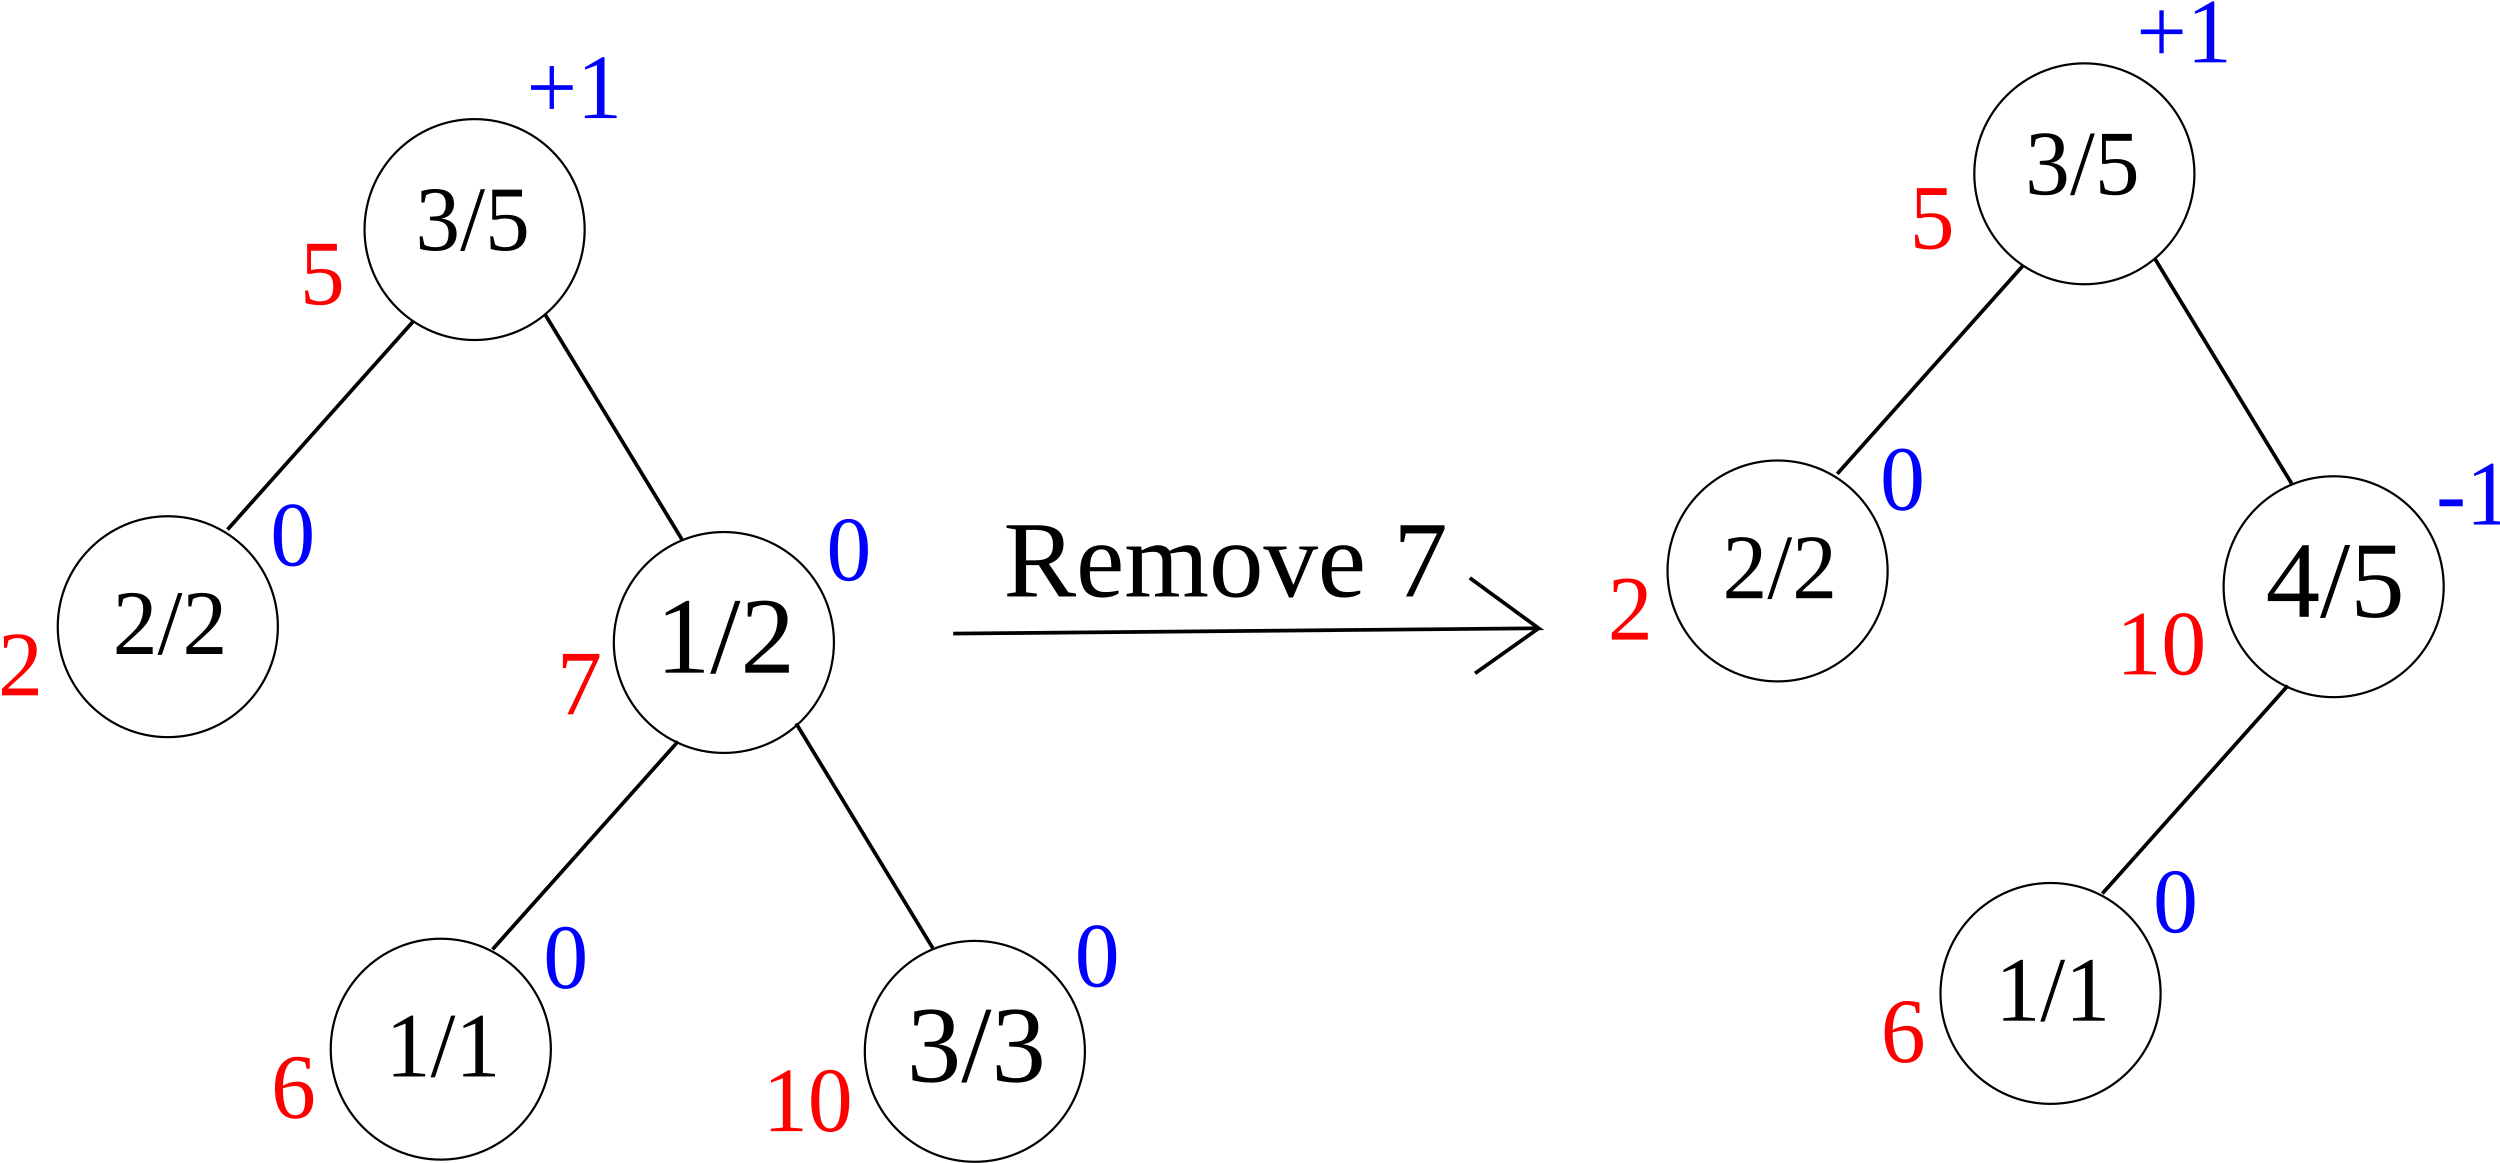
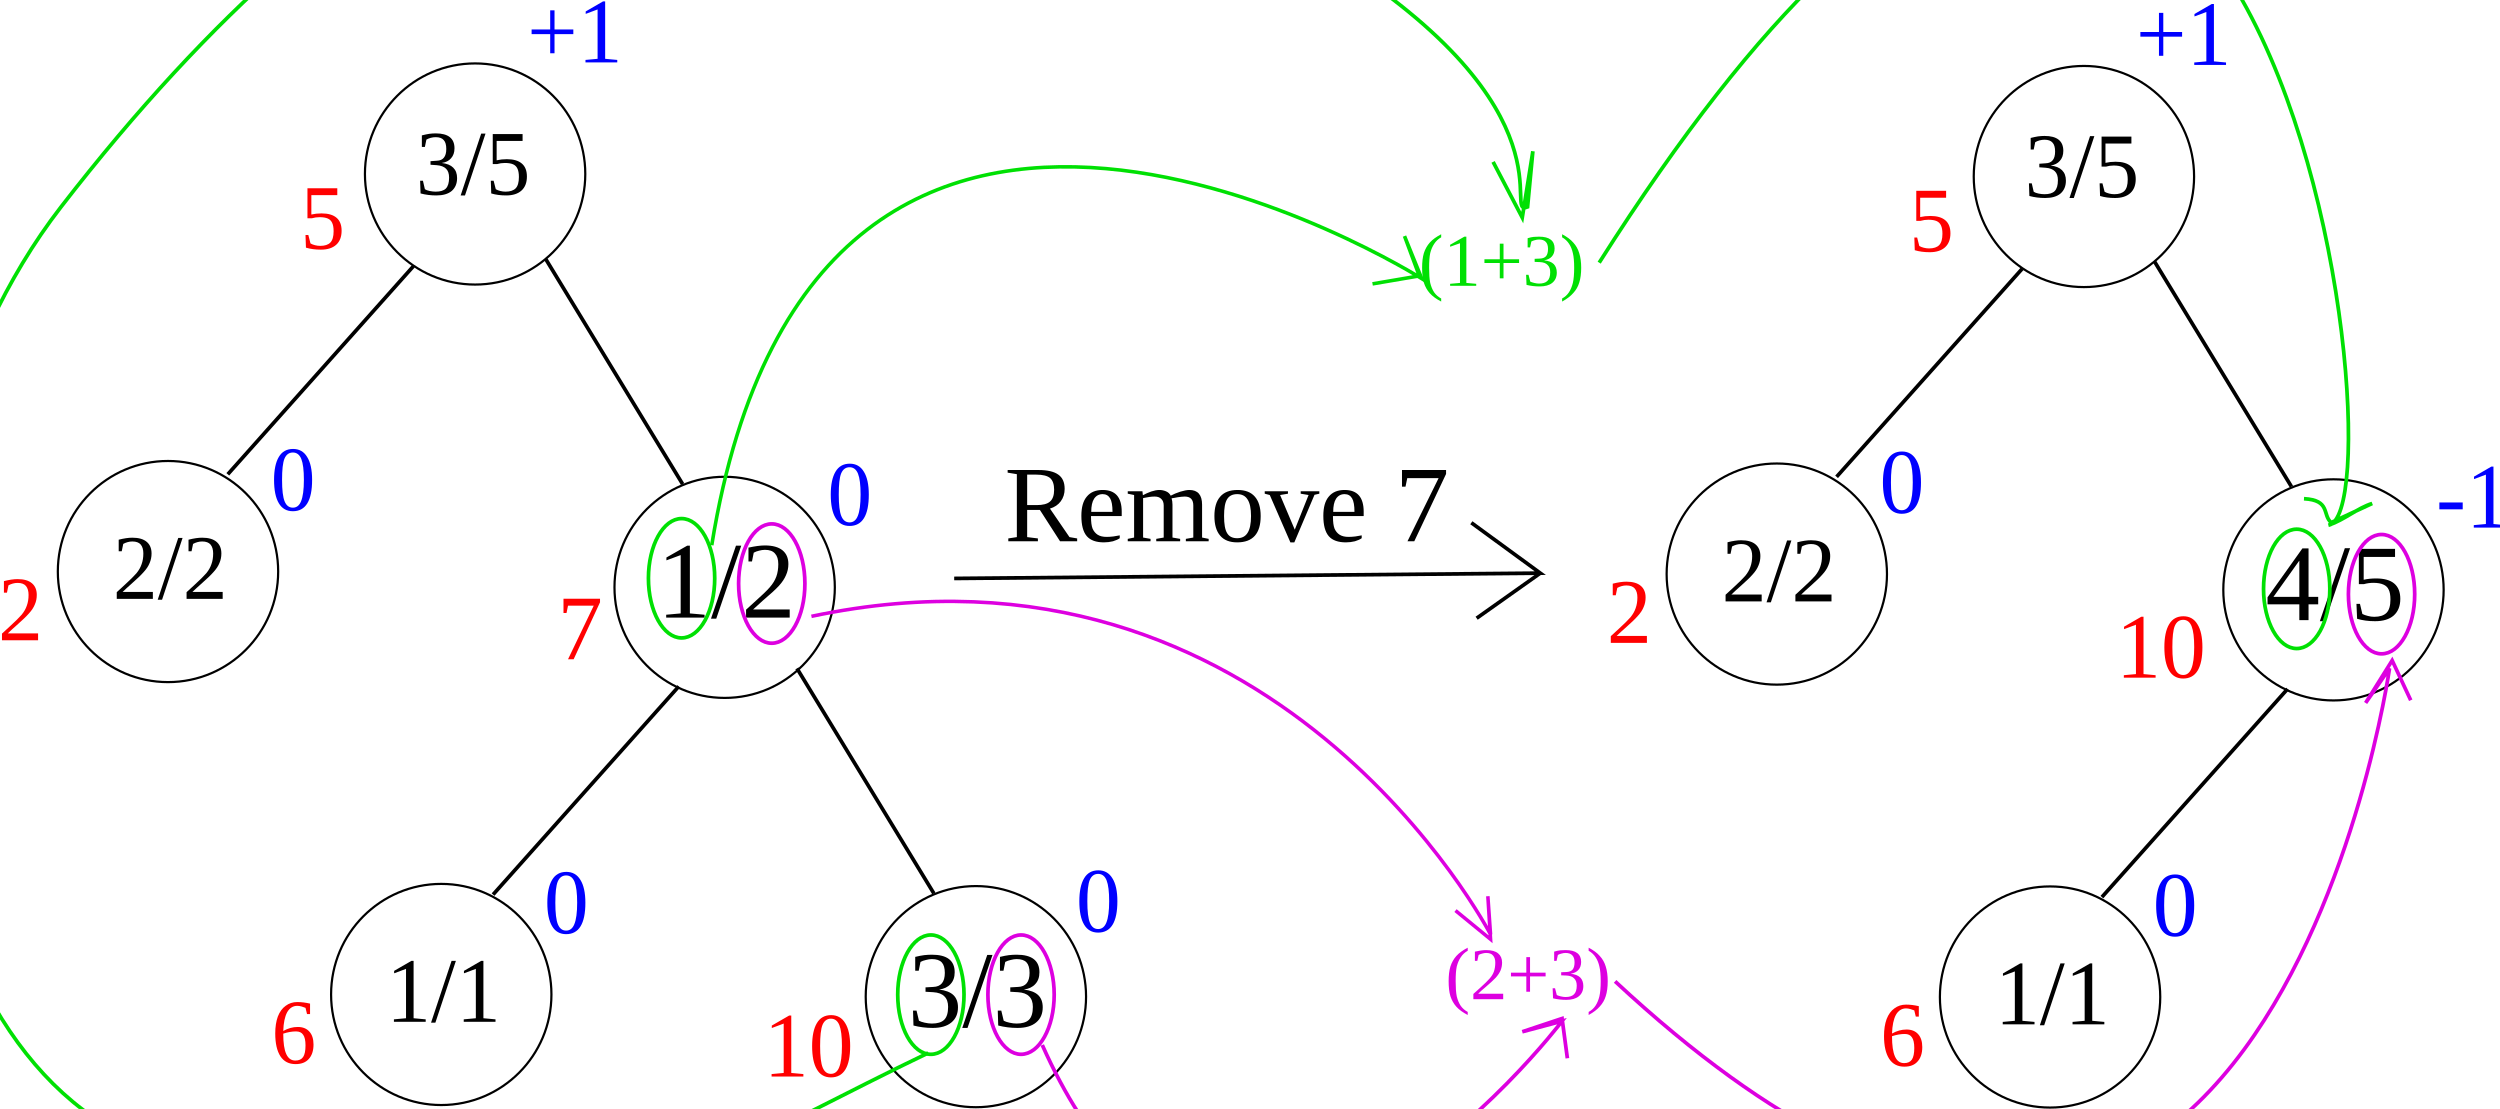
- <svg xmlns="http://www.w3.org/2000/svg" width="178.341mm" height="82.957mm" viewBox="0 0 178.341 82.957" version="1.1" id="svg972">
+ <svg xmlns="http://www.w3.org/2000/svg" width="178.152mm" height="79.005mm" viewBox="0 0 178.152 79.005" version="1.1" id="svg972">
  <defs id="defs966" />
-   <g id="layer1" transform="translate(-123.5695,-25.83361)">
+   <g id="layer1" transform="translate(-123.5695,-29.81108)">
    <path style="fill:none;stroke:#000000;stroke-width:0.265px;stroke-linecap:butt;stroke-linejoin:miter;stroke-opacity:1" d="m 191.566,71.031 41.766,-0.378 -4.914,-3.591" id="path753" />
    <path style="fill:none;stroke:#000000;stroke-width:0.265px;stroke-linecap:butt;stroke-linejoin:miter;stroke-opacity:1" d="m 233.332,70.653 -4.536,3.213" id="path755" />
    <text xml:space="preserve" style="font-style:normal;font-variant:normal;font-weight:normal;font-stretch:normal;font-size:7.761px;line-height:1.25;font-family:'Times New Roman';-inkscape-font-specification:'Times New Roman, Normal';font-variant-ligatures:normal;font-variant-caps:normal;font-variant-numeric:normal;font-feature-settings:normal;text-align:start;letter-spacing:0px;word-spacing:0px;writing-mode:lr-tb;text-anchor:start;fill:#000000;fill-opacity:1;stroke:none;stroke-width:0.265" x="195.157" y="68.385" id="text759">
      <tspan id="tspan757" x="195.157" y="68.385" style="stroke-width:0.265">Remove 7</tspan>
    </text>
    <ellipse style="opacity:1;fill:none;fill-opacity:1;fill-rule:nonzero;stroke:#000000;stroke-width:0.157;stroke-miterlimit:4;stroke-dasharray:none;stroke-opacity:1;paint-order:stroke markers fill" id="path815-6-0-8" cx="155.014" cy="100.678" rx="7.851" ry="7.879" />
    <text xml:space="preserve" style="font-style:normal;font-variant:normal;font-weight:normal;font-stretch:normal;font-size:6.488px;line-height:1.25;font-family:'Times New Roman';-inkscape-font-specification:'Times New Roman, Normal';font-variant-ligatures:normal;font-variant-caps:normal;font-variant-numeric:normal;font-feature-settings:normal;text-align:start;letter-spacing:0px;word-spacing:0px;writing-mode:lr-tb;text-anchor:start;fill:#000000;fill-opacity:1;stroke:none;stroke-width:0.221" x="153.261" y="101.169" id="text76-5-2" transform="scale(0.9858038,1.014401)">
      <tspan id="tspan74-3-3" x="153.261" y="101.169" style="stroke-width:0.221">1/1</tspan>
    </text>
    <text xml:space="preserve" style="font-style:normal;font-variant:normal;font-weight:normal;font-stretch:normal;font-size:6.488px;line-height:1.25;font-family:'Times New Roman';-inkscape-font-specification:'Times New Roman, Normal';font-variant-ligatures:normal;font-variant-caps:normal;font-variant-numeric:normal;font-feature-settings:normal;text-align:start;letter-spacing:0px;word-spacing:0px;writing-mode:lr-tb;text-anchor:start;fill:#ff0000;fill-opacity:1;stroke:none;stroke-width:0.221" x="144.963" y="104.079" id="text92-8-2" transform="scale(0.9858038,1.014401)">
      <tspan id="tspan90-4-8" x="144.963" y="104.079" style="fill:#ff0000;stroke-width:0.221">6</tspan>
    </text>
    <text xml:space="preserve" style="font-style:normal;font-variant:normal;font-weight:normal;font-stretch:normal;font-size:6.488px;line-height:1.25;font-family:'Times New Roman';-inkscape-font-specification:'Times New Roman, Normal';font-variant-ligatures:normal;font-variant-caps:normal;font-variant-numeric:normal;font-feature-settings:normal;text-align:start;letter-spacing:0px;word-spacing:0px;writing-mode:lr-tb;text-anchor:start;fill:#0000ff;fill-opacity:1;stroke:none;stroke-width:0.221" x="164.666" y="94.951" id="text116-8-8-8" transform="scale(0.9858038,1.014401)">
      <tspan id="tspan114-5-4-2" x="164.666" y="94.951" style="fill:#0000ff;stroke-width:0.221">0</tspan>
    </text>
    <path style="fill:none;stroke:#000000;stroke-width:0.265px;stroke-linecap:butt;stroke-linejoin:miter;stroke-opacity:1" d="m 171.937,78.726 -13.23,14.833" id="path956-6" />
    <flowRoot xml:space="preserve" id="flowRoot1133" style="font-style:normal;font-variant:normal;font-weight:normal;font-stretch:normal;font-size:29.333px;line-height:1.25;font-family:'Times New Roman';-inkscape-font-specification:'Times New Roman, Normal';font-variant-ligatures:normal;font-variant-caps:normal;font-variant-numeric:normal;font-feature-settings:normal;text-align:start;letter-spacing:0px;word-spacing:0px;writing-mode:lr-tb;text-anchor:start;fill:#000000;fill-opacity:1;stroke:none">
      <flowRegion id="flowRegion1135">
        <rect id="rect1137" width="305.714" height="241.429" x="-41.429" y="126.805" />
      </flowRegion>
      <flowPara id="flowPara1139" />
    </flowRoot>
    <ellipse style="opacity:1;fill:none;fill-opacity:1;fill-rule:nonzero;stroke:#000000;stroke-width:0.157;stroke-miterlimit:4;stroke-dasharray:none;stroke-opacity:1;paint-order:stroke markers fill" id="path815-5-2-1-4-0" cx="175.209" cy="71.666" rx="7.851" ry="7.879" />
    <text xml:space="preserve" style="font-style:normal;font-variant:normal;font-weight:normal;font-stretch:normal;font-size:7.761px;line-height:1.25;font-family:'Times New Roman';-inkscape-font-specification:'Times New Roman, Normal';font-variant-ligatures:normal;font-variant-caps:normal;font-variant-numeric:normal;font-feature-settings:normal;text-align:start;letter-spacing:0px;word-spacing:0px;writing-mode:lr-tb;text-anchor:start;fill:#000000;fill-opacity:1;stroke:none;stroke-width:0.265" x="170.356" y="73.817" id="text715-8">
      <tspan id="tspan713-2" x="170.356" y="73.817" style="stroke-width:0.265">1/2</tspan>
    </text>
    <text xml:space="preserve" style="font-style:normal;font-variant:normal;font-weight:normal;font-stretch:normal;font-size:6.488px;line-height:1.25;font-family:'Times New Roman';-inkscape-font-specification:'Times New Roman, Normal';font-variant-ligatures:normal;font-variant-caps:normal;font-variant-numeric:normal;font-feature-settings:normal;text-align:start;letter-spacing:0px;word-spacing:0px;writing-mode:lr-tb;text-anchor:start;fill:#0000ff;fill-opacity:1;stroke:none;stroke-width:0.221" x="185.152" y="66.274" id="text116-8-8-3-3" transform="scale(0.9858038,1.014401)">
      <tspan id="tspan114-5-4-8-9" x="185.152" y="66.274" style="fill:#0000ff;stroke-width:0.221">0</tspan>
    </text>
    <text xml:space="preserve" style="font-style:normal;font-variant:normal;font-weight:normal;font-stretch:normal;font-size:6.488px;line-height:1.25;font-family:'Times New Roman';-inkscape-font-specification:'Times New Roman, Normal';font-variant-ligatures:normal;font-variant-caps:normal;font-variant-numeric:normal;font-feature-settings:normal;text-align:start;letter-spacing:0px;word-spacing:0px;writing-mode:lr-tb;text-anchor:start;fill:#ff0000;fill-opacity:1;stroke:none;stroke-width:0.221" x="165.659" y="75.699" id="text88-2-2-1" transform="scale(0.9858038,1.014401)">
      <tspan id="tspan86-9-4-9" x="165.659" y="75.699" style="fill:#ff0000;stroke-width:0.221">7</tspan>
    </text>
    <ellipse style="opacity:1;fill:none;fill-opacity:1;fill-rule:nonzero;stroke:#000000;stroke-width:0.157;stroke-miterlimit:4;stroke-dasharray:none;stroke-opacity:1;paint-order:stroke markers fill" id="path815-2-2-8" cx="157.426" cy="42.21" rx="7.851" ry="7.879" />
    <ellipse style="opacity:1;fill:none;fill-opacity:1;fill-rule:nonzero;stroke:#000000;stroke-width:0.157;stroke-miterlimit:4;stroke-dasharray:none;stroke-opacity:1;paint-order:stroke markers fill" id="path815-6-0-8-0" cx="135.541" cy="70.54" rx="7.851" ry="7.879" />
    <text xml:space="preserve" style="font-style:normal;font-variant:normal;font-weight:normal;font-stretch:normal;font-size:6.488px;line-height:1.25;font-family:'Times New Roman';-inkscape-font-specification:'Times New Roman, Normal';font-variant-ligatures:normal;font-variant-caps:normal;font-variant-numeric:normal;font-feature-settings:normal;text-align:start;letter-spacing:0px;word-spacing:0px;writing-mode:lr-tb;text-anchor:start;fill:#000000;fill-opacity:1;stroke:none;stroke-width:0.221" x="155.408" y="43.056" id="text68-5-0-2" transform="scale(0.9858038,1.014401)">
      <tspan id="tspan66-7-7-2" x="155.408" y="43.056" style="stroke-width:0.221">3/5</tspan>
    </text>
    <text xml:space="preserve" style="font-style:normal;font-variant:normal;font-weight:normal;font-stretch:normal;font-size:6.488px;line-height:1.25;font-family:'Times New Roman';-inkscape-font-specification:'Times New Roman, Normal';font-variant-ligatures:normal;font-variant-caps:normal;font-variant-numeric:normal;font-feature-settings:normal;text-align:start;letter-spacing:0px;word-spacing:0px;writing-mode:lr-tb;text-anchor:start;fill:#000000;fill-opacity:1;stroke:none;stroke-width:0.221" x="133.508" y="71.459" id="text76-5-2-7" transform="scale(0.9858038,1.014401)">
      <tspan id="tspan74-3-3-6" x="133.508" y="71.459" style="stroke-width:0.221">2/2</tspan>
    </text>
    <text xml:space="preserve" style="font-style:normal;font-variant:normal;font-weight:normal;font-stretch:normal;font-size:6.488px;line-height:1.25;font-family:'Times New Roman';-inkscape-font-specification:'Times New Roman, Normal';font-variant-ligatures:normal;font-variant-caps:normal;font-variant-numeric:normal;font-feature-settings:normal;text-align:start;letter-spacing:0px;word-spacing:0px;writing-mode:lr-tb;text-anchor:start;fill:#ff0000;fill-opacity:1;stroke:none;stroke-width:0.221" x="147.06" y="46.866" id="text88-2-6-5" transform="scale(0.9858038,1.014401)">
      <tspan id="tspan86-9-49-1" x="147.06" y="46.866" style="fill:#ff0000;stroke-width:0.221">5</tspan>
    </text>
    <text xml:space="preserve" style="font-style:normal;font-variant:normal;font-weight:normal;font-stretch:normal;font-size:6.488px;line-height:1.25;font-family:'Times New Roman';-inkscape-font-specification:'Times New Roman, Normal';font-variant-ligatures:normal;font-variant-caps:normal;font-variant-numeric:normal;font-feature-settings:normal;text-align:start;letter-spacing:0px;word-spacing:0px;writing-mode:lr-tb;text-anchor:start;fill:#ff0000;fill-opacity:1;stroke:none;stroke-width:0.221" x="125.21" y="74.369" id="text92-8-2-5" transform="scale(0.9858038,1.014401)">
      <tspan id="tspan90-4-8-3" x="125.21" y="74.369" style="fill:#ff0000;stroke-width:0.221">2</tspan>
    </text>
    <text xml:space="preserve" style="font-style:normal;font-variant:normal;font-weight:normal;font-stretch:normal;font-size:6.488px;line-height:1.25;font-family:'Times New Roman';-inkscape-font-specification:'Times New Roman, Normal';font-variant-ligatures:normal;font-variant-caps:normal;font-variant-numeric:normal;font-feature-settings:normal;text-align:start;letter-spacing:0px;word-spacing:0px;writing-mode:lr-tb;text-anchor:start;fill:#0000ff;fill-opacity:1;stroke:none;stroke-width:0.221" x="163.448" y="33.772" id="text104-0-3-3" transform="scale(0.9858038,1.014401)">
      <tspan id="tspan102-9-6-0" x="163.448" y="33.772" style="fill:#0000ff;stroke-width:0.221">+1</tspan>
      <tspan x="163.448" y="41.882" style="fill:#0000ff;stroke-width:0.221" id="tspan1131-0" />
    </text>
    <text xml:space="preserve" style="font-style:normal;font-variant:normal;font-weight:normal;font-stretch:normal;font-size:6.488px;line-height:1.25;font-family:'Times New Roman';-inkscape-font-specification:'Times New Roman, Normal';font-variant-ligatures:normal;font-variant-caps:normal;font-variant-numeric:normal;font-feature-settings:normal;text-align:start;letter-spacing:0px;word-spacing:0px;writing-mode:lr-tb;text-anchor:start;fill:#0000ff;fill-opacity:1;stroke:none;stroke-width:0.221" x="144.912" y="65.241" id="text116-8-8-8-9" transform="scale(0.9858038,1.014401)">
      <tspan id="tspan114-5-4-2-0" x="144.912" y="65.241" style="fill:#0000ff;stroke-width:0.221">0</tspan>
    </text>
    <path style="fill:none;stroke:#000000;stroke-width:0.265px;stroke-linecap:butt;stroke-linejoin:miter;stroke-opacity:1" d="M 153.031,48.777 139.801,63.611" id="path956-6-2" />
    <path style="fill:none;stroke:#000000;stroke-width:0.265px;stroke-linecap:butt;stroke-linejoin:miter;stroke-opacity:1" d="m 162.46,48.275 9.755,16.036" id="path1129-8" />
    <flowRoot xml:space="preserve" id="flowRoot1225" style="font-style:normal;font-variant:normal;font-weight:normal;font-stretch:normal;font-size:29.333px;line-height:1.25;font-family:'Times New Roman';-inkscape-font-specification:'Times New Roman, Normal';font-variant-ligatures:normal;font-variant-caps:normal;font-variant-numeric:normal;font-feature-settings:normal;text-align:start;letter-spacing:0px;word-spacing:0px;writing-mode:lr-tb;text-anchor:start;fill:#000000;fill-opacity:1;stroke:none">
      <flowRegion id="flowRegion1227">
        <rect id="rect1229" width="182.857" height="149.286" x="407.143" y="203.948" />
      </flowRegion>
      <flowPara id="flowPara1231" />
    </flowRoot>
    <ellipse style="opacity:1;fill:none;fill-opacity:1;fill-rule:nonzero;stroke:#000000;stroke-width:0.157;stroke-miterlimit:4;stroke-dasharray:none;stroke-opacity:1;paint-order:stroke markers fill" id="path815-5-2-1-4-0-6" cx="193.112" cy="100.833" rx="7.851" ry="7.879" />
    <text xml:space="preserve" style="font-style:normal;font-variant:normal;font-weight:normal;font-stretch:normal;font-size:7.761px;line-height:1.25;font-family:'Times New Roman';-inkscape-font-specification:'Times New Roman, Normal';font-variant-ligatures:normal;font-variant-caps:normal;font-variant-numeric:normal;font-feature-settings:normal;text-align:start;letter-spacing:0px;word-spacing:0px;writing-mode:lr-tb;text-anchor:start;fill:#000000;fill-opacity:1;stroke:none;stroke-width:0.265" x="188.259" y="102.984" id="text715-8-0">
      <tspan id="tspan713-2-3" x="188.259" y="102.984" style="stroke-width:0.265">3/3</tspan>
    </text>
    <text xml:space="preserve" style="font-style:normal;font-variant:normal;font-weight:normal;font-stretch:normal;font-size:6.488px;line-height:1.25;font-family:'Times New Roman';-inkscape-font-specification:'Times New Roman, Normal';font-variant-ligatures:normal;font-variant-caps:normal;font-variant-numeric:normal;font-feature-settings:normal;text-align:start;letter-spacing:0px;word-spacing:0px;writing-mode:lr-tb;text-anchor:start;fill:#0000ff;fill-opacity:1;stroke:none;stroke-width:0.221" x="203.121" y="94.841" id="text116-8-8-3-3-1" transform="scale(0.9858038,1.014401)">
      <tspan id="tspan114-5-4-8-9-9" x="203.121" y="94.841" style="fill:#0000ff;stroke-width:0.221">0</tspan>
    </text>
    <text xml:space="preserve" style="font-style:normal;font-variant:normal;font-weight:normal;font-stretch:normal;font-size:6.488px;line-height:1.25;font-family:'Times New Roman';-inkscape-font-specification:'Times New Roman, Normal';font-variant-ligatures:normal;font-variant-caps:normal;font-variant-numeric:normal;font-feature-settings:normal;text-align:start;letter-spacing:0px;word-spacing:0px;writing-mode:lr-tb;text-anchor:start;fill:#ff0000;fill-opacity:1;stroke:none;stroke-width:0.221" x="180.561" y="105.011" id="text88-2-2-1-9" transform="scale(0.9858038,1.014401)">
      <tspan id="tspan86-9-4-9-0" x="180.561" y="105.011" style="fill:#ff0000;stroke-width:0.221">10</tspan>
    </text>
    <path style="fill:none;stroke:#000000;stroke-width:0.265px;stroke-linecap:butt;stroke-linejoin:miter;stroke-opacity:1" d="m 180.363,77.442 9.755,16.036" id="path1129-8-0" />
    <flowRoot xml:space="preserve" id="flowRoot1305" style="font-style:normal;font-variant:normal;font-weight:normal;font-stretch:normal;font-size:29.333px;line-height:1.25;font-family:'Times New Roman';-inkscape-font-specification:'Times New Roman, Normal';font-variant-ligatures:normal;font-variant-caps:normal;font-variant-numeric:normal;font-feature-settings:normal;text-align:start;letter-spacing:0px;word-spacing:0px;writing-mode:lr-tb;text-anchor:start;fill:#000000;fill-opacity:1;stroke:none">
      <flowRegion id="flowRegion1307">
        <rect id="rect1309" width="151.429" height="163.571" x="461.429" y="283.234" />
      </flowRegion>
      <flowPara id="flowPara1311" />
    </flowRoot>
-     <ellipse style="opacity:1;fill:none;fill-opacity:1;fill-rule:nonzero;stroke:#000000;stroke-width:0.157;stroke-miterlimit:4;stroke-dasharray:none;stroke-opacity:1;paint-order:stroke markers fill" id="path815-6-0-8-8" cx="269.848" cy="96.701" rx="7.851" ry="7.879" />
-     <text xml:space="preserve" style="font-style:normal;font-variant:normal;font-weight:normal;font-stretch:normal;font-size:6.488px;line-height:1.25;font-family:'Times New Roman';-inkscape-font-specification:'Times New Roman, Normal';font-variant-ligatures:normal;font-variant-caps:normal;font-variant-numeric:normal;font-feature-settings:normal;text-align:start;letter-spacing:0px;word-spacing:0px;writing-mode:lr-tb;text-anchor:start;fill:#000000;fill-opacity:1;stroke:none;stroke-width:0.221" x="269.749" y="97.248" id="text76-5-2-9" transform="scale(0.9858038,1.014401)">
-       <tspan id="tspan74-3-3-5" x="269.749" y="97.248" style="stroke-width:0.221">1/1</tspan>
+     <ellipse style="opacity:1;fill:none;fill-opacity:1;fill-rule:nonzero;stroke:#000000;stroke-width:0.157;stroke-miterlimit:4;stroke-dasharray:none;stroke-opacity:1;paint-order:stroke markers fill" id="path815-6-0-8-8" cx="269.659" cy="100.858" rx="7.851" ry="7.879" />
+     <text xml:space="preserve" style="font-style:normal;font-variant:normal;font-weight:normal;font-stretch:normal;font-size:6.488px;line-height:1.25;font-family:'Times New Roman';-inkscape-font-specification:'Times New Roman, Normal';font-variant-ligatures:normal;font-variant-caps:normal;font-variant-numeric:normal;font-feature-settings:normal;text-align:start;letter-spacing:0px;word-spacing:0px;writing-mode:lr-tb;text-anchor:start;fill:#000000;fill-opacity:1;stroke:none;stroke-width:0.221" x="269.557" y="101.347" id="text76-5-2-9" transform="scale(0.9858038,1.014401)">
+       <tspan id="tspan74-3-3-5" x="269.557" y="101.347" style="stroke-width:0.221">1/1</tspan>
    </text>
-     <text xml:space="preserve" style="font-style:normal;font-variant:normal;font-weight:normal;font-stretch:normal;font-size:6.488px;line-height:1.25;font-family:'Times New Roman';-inkscape-font-specification:'Times New Roman, Normal';font-variant-ligatures:normal;font-variant-caps:normal;font-variant-numeric:normal;font-feature-settings:normal;text-align:start;letter-spacing:0px;word-spacing:0px;writing-mode:lr-tb;text-anchor:start;fill:#ff0000;fill-opacity:1;stroke:none;stroke-width:0.221" x="261.451" y="100.158" id="text92-8-2-6" transform="scale(0.9858038,1.014401)">
-       <tspan id="tspan90-4-8-7" x="261.451" y="100.158" style="fill:#ff0000;stroke-width:0.221">6</tspan>
+     <text xml:space="preserve" style="font-style:normal;font-variant:normal;font-weight:normal;font-stretch:normal;font-size:6.488px;line-height:1.25;font-family:'Times New Roman';-inkscape-font-specification:'Times New Roman, Normal';font-variant-ligatures:normal;font-variant-caps:normal;font-variant-numeric:normal;font-feature-settings:normal;text-align:start;letter-spacing:0px;word-spacing:0px;writing-mode:lr-tb;text-anchor:start;fill:#ff0000;fill-opacity:1;stroke:none;stroke-width:0.221" x="261.259" y="104.257" id="text92-8-2-6" transform="scale(0.9858038,1.014401)">
+       <tspan id="tspan90-4-8-7" x="261.259" y="104.257" style="fill:#ff0000;stroke-width:0.221">6</tspan>
    </text>
-     <text xml:space="preserve" style="font-style:normal;font-variant:normal;font-weight:normal;font-stretch:normal;font-size:6.488px;line-height:1.25;font-family:'Times New Roman';-inkscape-font-specification:'Times New Roman, Normal';font-variant-ligatures:normal;font-variant-caps:normal;font-variant-numeric:normal;font-feature-settings:normal;text-align:start;letter-spacing:0px;word-spacing:0px;writing-mode:lr-tb;text-anchor:start;fill:#0000ff;fill-opacity:1;stroke:none;stroke-width:0.221" x="281.154" y="91.03" id="text116-8-8-8-3" transform="scale(0.9858038,1.014401)">
-       <tspan id="tspan114-5-4-2-1" x="281.154" y="91.03" style="fill:#0000ff;stroke-width:0.221">0</tspan>
+     <text xml:space="preserve" style="font-style:normal;font-variant:normal;font-weight:normal;font-stretch:normal;font-size:6.488px;line-height:1.25;font-family:'Times New Roman';-inkscape-font-specification:'Times New Roman, Normal';font-variant-ligatures:normal;font-variant-caps:normal;font-variant-numeric:normal;font-feature-settings:normal;text-align:start;letter-spacing:0px;word-spacing:0px;writing-mode:lr-tb;text-anchor:start;fill:#0000ff;fill-opacity:1;stroke:none;stroke-width:0.221" x="280.962" y="95.129" id="text116-8-8-8-3" transform="scale(0.9858038,1.014401)">
+       <tspan id="tspan114-5-4-2-1" x="280.962" y="95.129" style="fill:#0000ff;stroke-width:0.221">0</tspan>
    </text>
-     <path style="fill:none;stroke:#000000;stroke-width:0.265px;stroke-linecap:butt;stroke-linejoin:miter;stroke-opacity:1" d="M 286.771,74.749 273.541,89.582" id="path956-6-7" />
-     <ellipse style="opacity:1;fill:none;fill-opacity:1;fill-rule:nonzero;stroke:#000000;stroke-width:0.157;stroke-miterlimit:4;stroke-dasharray:none;stroke-opacity:1;paint-order:stroke markers fill" id="path815-5-2-1-4-0-3" cx="290.044" cy="67.688" rx="7.851" ry="7.879" />
-     <text xml:space="preserve" style="font-style:normal;font-variant:normal;font-weight:normal;font-stretch:normal;font-size:7.761px;line-height:1.25;font-family:'Times New Roman';-inkscape-font-specification:'Times New Roman, Normal';font-variant-ligatures:normal;font-variant-caps:normal;font-variant-numeric:normal;font-feature-settings:normal;text-align:start;letter-spacing:0px;word-spacing:0px;writing-mode:lr-tb;text-anchor:start;fill:#000000;fill-opacity:1;stroke:none;stroke-width:0.265" x="285.19" y="69.839" id="text715-8-01">
-       <tspan id="tspan713-2-0" x="285.19" y="69.839" style="stroke-width:0.265">4/5</tspan>
+     <path style="fill:none;stroke:#000000;stroke-width:0.265px;stroke-linecap:butt;stroke-linejoin:miter;stroke-opacity:1" d="M 286.582,78.906 273.352,93.74" id="path956-6-7" />
+     <ellipse style="opacity:1;fill:none;fill-opacity:1;fill-rule:nonzero;stroke:#000000;stroke-width:0.157;stroke-miterlimit:4;stroke-dasharray:none;stroke-opacity:1;paint-order:stroke markers fill" id="path815-5-2-1-4-0-3" cx="289.855" cy="71.846" rx="7.851" ry="7.879" />
+     <text xml:space="preserve" style="font-style:normal;font-variant:normal;font-weight:normal;font-stretch:normal;font-size:7.761px;line-height:1.25;font-family:'Times New Roman';-inkscape-font-specification:'Times New Roman, Normal';font-variant-ligatures:normal;font-variant-caps:normal;font-variant-numeric:normal;font-feature-settings:normal;text-align:start;letter-spacing:0px;word-spacing:0px;writing-mode:lr-tb;text-anchor:start;fill:#000000;fill-opacity:1;stroke:none;stroke-width:0.265" x="285.001" y="73.997" id="text715-8-01">
+       <tspan id="tspan713-2-0" x="285.001" y="73.997" style="stroke-width:0.265">4/5</tspan>
    </text>
-     <text xml:space="preserve" style="font-style:normal;font-variant:normal;font-weight:normal;font-stretch:normal;font-size:6.488px;line-height:1.25;font-family:'Times New Roman';-inkscape-font-specification:'Times New Roman, Normal';font-variant-ligatures:normal;font-variant-caps:normal;font-variant-numeric:normal;font-feature-settings:normal;text-align:start;letter-spacing:0px;word-spacing:0px;writing-mode:lr-tb;text-anchor:start;fill:#0000ff;fill-opacity:1;stroke:none;stroke-width:0.221" x="301.64" y="62.353" id="text116-8-8-3-3-8" transform="scale(0.9858038,1.014401)">
-       <tspan id="tspan114-5-4-8-9-6" x="301.64" y="62.353" style="fill:#0000ff;stroke-width:0.221">-1</tspan>
+     <text xml:space="preserve" style="font-style:normal;font-variant:normal;font-weight:normal;font-stretch:normal;font-size:6.488px;line-height:1.25;font-family:'Times New Roman';-inkscape-font-specification:'Times New Roman, Normal';font-variant-ligatures:normal;font-variant-caps:normal;font-variant-numeric:normal;font-feature-settings:normal;text-align:start;letter-spacing:0px;word-spacing:0px;writing-mode:lr-tb;text-anchor:start;fill:#0000ff;fill-opacity:1;stroke:none;stroke-width:0.221" x="301.448" y="66.452" id="text116-8-8-3-3-8" transform="scale(0.9858038,1.014401)">
+       <tspan id="tspan114-5-4-8-9-6" x="301.448" y="66.452" style="fill:#0000ff;stroke-width:0.221">-1</tspan>
    </text>
-     <text xml:space="preserve" style="font-style:normal;font-variant:normal;font-weight:normal;font-stretch:normal;font-size:6.488px;line-height:1.25;font-family:'Times New Roman';-inkscape-font-specification:'Times New Roman, Normal';font-variant-ligatures:normal;font-variant-caps:normal;font-variant-numeric:normal;font-feature-settings:normal;text-align:start;letter-spacing:0px;word-spacing:0px;writing-mode:lr-tb;text-anchor:start;fill:#ff0000;fill-opacity:1;stroke:none;stroke-width:0.221" x="278.505" y="72.895" id="text88-2-2-1-3" transform="scale(0.9858038,1.014401)">
-       <tspan id="tspan86-9-4-9-9" x="278.505" y="72.895" style="fill:#ff0000;stroke-width:0.221">10</tspan>
+     <text xml:space="preserve" style="font-style:normal;font-variant:normal;font-weight:normal;font-stretch:normal;font-size:6.488px;line-height:1.25;font-family:'Times New Roman';-inkscape-font-specification:'Times New Roman, Normal';font-variant-ligatures:normal;font-variant-caps:normal;font-variant-numeric:normal;font-feature-settings:normal;text-align:start;letter-spacing:0px;word-spacing:0px;writing-mode:lr-tb;text-anchor:start;fill:#ff0000;fill-opacity:1;stroke:none;stroke-width:0.221" x="278.313" y="76.994" id="text88-2-2-1-3" transform="scale(0.9858038,1.014401)">
+       <tspan id="tspan86-9-4-9-9" x="278.313" y="76.994" style="fill:#ff0000;stroke-width:0.221">10</tspan>
    </text>
-     <ellipse style="opacity:1;fill:none;fill-opacity:1;fill-rule:nonzero;stroke:#000000;stroke-width:0.157;stroke-miterlimit:4;stroke-dasharray:none;stroke-opacity:1;paint-order:stroke markers fill" id="path815-2-2-8-2" cx="272.26" cy="38.232" rx="7.851" ry="7.879" />
-     <ellipse style="opacity:1;fill:none;fill-opacity:1;fill-rule:nonzero;stroke:#000000;stroke-width:0.157;stroke-miterlimit:4;stroke-dasharray:none;stroke-opacity:1;paint-order:stroke markers fill" id="path815-6-0-8-0-1" cx="250.375" cy="66.563" rx="7.851" ry="7.879" />
-     <text xml:space="preserve" style="font-style:normal;font-variant:normal;font-weight:normal;font-stretch:normal;font-size:6.488px;line-height:1.25;font-family:'Times New Roman';-inkscape-font-specification:'Times New Roman, Normal';font-variant-ligatures:normal;font-variant-caps:normal;font-variant-numeric:normal;font-feature-settings:normal;text-align:start;letter-spacing:0px;word-spacing:0px;writing-mode:lr-tb;text-anchor:start;fill:#000000;fill-opacity:1;stroke:none;stroke-width:0.221" x="271.896" y="39.135" id="text68-5-0-2-6" transform="scale(0.9858038,1.014401)">
-       <tspan id="tspan66-7-7-2-3" x="271.896" y="39.135" style="stroke-width:0.221">3/5</tspan>
+     <ellipse style="opacity:1;fill:none;fill-opacity:1;fill-rule:nonzero;stroke:#000000;stroke-width:0.157;stroke-miterlimit:4;stroke-dasharray:none;stroke-opacity:1;paint-order:stroke markers fill" id="path815-2-2-8-2" cx="272.071" cy="42.39" rx="7.851" ry="7.879" />
+     <ellipse style="opacity:1;fill:none;fill-opacity:1;fill-rule:nonzero;stroke:#000000;stroke-width:0.157;stroke-miterlimit:4;stroke-dasharray:none;stroke-opacity:1;paint-order:stroke markers fill" id="path815-6-0-8-0-1" cx="250.186" cy="70.72" rx="7.851" ry="7.879" />
+     <text xml:space="preserve" style="font-style:normal;font-variant:normal;font-weight:normal;font-stretch:normal;font-size:6.488px;line-height:1.25;font-family:'Times New Roman';-inkscape-font-specification:'Times New Roman, Normal';font-variant-ligatures:normal;font-variant-caps:normal;font-variant-numeric:normal;font-feature-settings:normal;text-align:start;letter-spacing:0px;word-spacing:0px;writing-mode:lr-tb;text-anchor:start;fill:#000000;fill-opacity:1;stroke:none;stroke-width:0.221" x="271.705" y="43.234" id="text68-5-0-2-6" transform="scale(0.9858038,1.014401)">
+       <tspan id="tspan66-7-7-2-3" x="271.705" y="43.234" style="stroke-width:0.221">3/5</tspan>
    </text>
-     <text xml:space="preserve" style="font-style:normal;font-variant:normal;font-weight:normal;font-stretch:normal;font-size:6.488px;line-height:1.25;font-family:'Times New Roman';-inkscape-font-specification:'Times New Roman, Normal';font-variant-ligatures:normal;font-variant-caps:normal;font-variant-numeric:normal;font-feature-settings:normal;text-align:start;letter-spacing:0px;word-spacing:0px;writing-mode:lr-tb;text-anchor:start;fill:#000000;fill-opacity:1;stroke:none;stroke-width:0.221" x="249.996" y="67.538" id="text76-5-2-7-0" transform="scale(0.9858038,1.014401)">
-       <tspan id="tspan74-3-3-6-6" x="249.996" y="67.538" style="stroke-width:0.221">2/2</tspan>
+     <text xml:space="preserve" style="font-style:normal;font-variant:normal;font-weight:normal;font-stretch:normal;font-size:6.488px;line-height:1.25;font-family:'Times New Roman';-inkscape-font-specification:'Times New Roman, Normal';font-variant-ligatures:normal;font-variant-caps:normal;font-variant-numeric:normal;font-feature-settings:normal;text-align:start;letter-spacing:0px;word-spacing:0px;writing-mode:lr-tb;text-anchor:start;fill:#000000;fill-opacity:1;stroke:none;stroke-width:0.221" x="249.804" y="71.637" id="text76-5-2-7-0" transform="scale(0.9858038,1.014401)">
+       <tspan id="tspan74-3-3-6-6" x="249.804" y="71.637" style="stroke-width:0.221">2/2</tspan>
    </text>
-     <text xml:space="preserve" style="font-style:normal;font-variant:normal;font-weight:normal;font-stretch:normal;font-size:6.488px;line-height:1.25;font-family:'Times New Roman';-inkscape-font-specification:'Times New Roman, Normal';font-variant-ligatures:normal;font-variant-caps:normal;font-variant-numeric:normal;font-feature-settings:normal;text-align:start;letter-spacing:0px;word-spacing:0px;writing-mode:lr-tb;text-anchor:start;fill:#ff0000;fill-opacity:1;stroke:none;stroke-width:0.221" x="263.548" y="42.945" id="text88-2-6-5-5" transform="scale(0.9858038,1.014401)">
-       <tspan id="tspan86-9-49-1-9" x="263.548" y="42.945" style="fill:#ff0000;stroke-width:0.221">5</tspan>
+     <text xml:space="preserve" style="font-style:normal;font-variant:normal;font-weight:normal;font-stretch:normal;font-size:6.488px;line-height:1.25;font-family:'Times New Roman';-inkscape-font-specification:'Times New Roman, Normal';font-variant-ligatures:normal;font-variant-caps:normal;font-variant-numeric:normal;font-feature-settings:normal;text-align:start;letter-spacing:0px;word-spacing:0px;writing-mode:lr-tb;text-anchor:start;fill:#ff0000;fill-opacity:1;stroke:none;stroke-width:0.221" x="263.356" y="47.043" id="text88-2-6-5-5" transform="scale(0.9858038,1.014401)">
+       <tspan id="tspan86-9-49-1-9" x="263.356" y="47.043" style="fill:#ff0000;stroke-width:0.221">5</tspan>
    </text>
-     <text xml:space="preserve" style="font-style:normal;font-variant:normal;font-weight:normal;font-stretch:normal;font-size:6.488px;line-height:1.25;font-family:'Times New Roman';-inkscape-font-specification:'Times New Roman, Normal';font-variant-ligatures:normal;font-variant-caps:normal;font-variant-numeric:normal;font-feature-settings:normal;text-align:start;letter-spacing:0px;word-spacing:0px;writing-mode:lr-tb;text-anchor:start;fill:#ff0000;fill-opacity:1;stroke:none;stroke-width:0.221" x="241.698" y="70.448" id="text92-8-2-5-0" transform="scale(0.9858038,1.014401)">
-       <tspan id="tspan90-4-8-3-2" x="241.698" y="70.448" style="fill:#ff0000;stroke-width:0.221">2</tspan>
+     <text xml:space="preserve" style="font-style:normal;font-variant:normal;font-weight:normal;font-stretch:normal;font-size:6.488px;line-height:1.25;font-family:'Times New Roman';-inkscape-font-specification:'Times New Roman, Normal';font-variant-ligatures:normal;font-variant-caps:normal;font-variant-numeric:normal;font-feature-settings:normal;text-align:start;letter-spacing:0px;word-spacing:0px;writing-mode:lr-tb;text-anchor:start;fill:#ff0000;fill-opacity:1;stroke:none;stroke-width:0.221" x="241.506" y="74.547" id="text92-8-2-5-0" transform="scale(0.9858038,1.014401)">
+       <tspan id="tspan90-4-8-3-2" x="241.506" y="74.547" style="fill:#ff0000;stroke-width:0.221">2</tspan>
    </text>
-     <text xml:space="preserve" style="font-style:normal;font-variant:normal;font-weight:normal;font-stretch:normal;font-size:6.488px;line-height:1.25;font-family:'Times New Roman';-inkscape-font-specification:'Times New Roman, Normal';font-variant-ligatures:normal;font-variant-caps:normal;font-variant-numeric:normal;font-feature-settings:normal;text-align:start;letter-spacing:0px;word-spacing:0px;writing-mode:lr-tb;text-anchor:start;fill:#0000ff;fill-opacity:1;stroke:none;stroke-width:0.221" x="279.936" y="29.851" id="text104-0-3-3-2" transform="scale(0.9858038,1.014401)">
-       <tspan id="tspan102-9-6-0-5" x="279.936" y="29.851" style="fill:#0000ff;stroke-width:0.221">+1</tspan>
-       <tspan x="279.936" y="37.961" style="fill:#0000ff;stroke-width:0.221" id="tspan1131-0-3" />
+     <text xml:space="preserve" style="font-style:normal;font-variant:normal;font-weight:normal;font-stretch:normal;font-size:6.488px;line-height:1.25;font-family:'Times New Roman';-inkscape-font-specification:'Times New Roman, Normal';font-variant-ligatures:normal;font-variant-caps:normal;font-variant-numeric:normal;font-feature-settings:normal;text-align:start;letter-spacing:0px;word-spacing:0px;writing-mode:lr-tb;text-anchor:start;fill:#0000ff;fill-opacity:1;stroke:none;stroke-width:0.221" x="279.744" y="33.95" id="text104-0-3-3-2" transform="scale(0.9858038,1.014401)">
+       <tspan id="tspan102-9-6-0-5" x="279.744" y="33.95" style="fill:#0000ff;stroke-width:0.221">+1</tspan>
+       <tspan x="279.744" y="42.06" style="fill:#0000ff;stroke-width:0.221" id="tspan1131-0-3" />
    </text>
-     <text xml:space="preserve" style="font-style:normal;font-variant:normal;font-weight:normal;font-stretch:normal;font-size:6.488px;line-height:1.25;font-family:'Times New Roman';-inkscape-font-specification:'Times New Roman, Normal';font-variant-ligatures:normal;font-variant-caps:normal;font-variant-numeric:normal;font-feature-settings:normal;text-align:start;letter-spacing:0px;word-spacing:0px;writing-mode:lr-tb;text-anchor:start;fill:#0000ff;fill-opacity:1;stroke:none;stroke-width:0.221" x="261.4" y="61.32" id="text116-8-8-8-9-9" transform="scale(0.9858038,1.014401)">
-       <tspan id="tspan114-5-4-2-0-8" x="261.4" y="61.32" style="fill:#0000ff;stroke-width:0.221">0</tspan>
+     <text xml:space="preserve" style="font-style:normal;font-variant:normal;font-weight:normal;font-stretch:normal;font-size:6.488px;line-height:1.25;font-family:'Times New Roman';-inkscape-font-specification:'Times New Roman, Normal';font-variant-ligatures:normal;font-variant-caps:normal;font-variant-numeric:normal;font-feature-settings:normal;text-align:start;letter-spacing:0px;word-spacing:0px;writing-mode:lr-tb;text-anchor:start;fill:#0000ff;fill-opacity:1;stroke:none;stroke-width:0.221" x="261.209" y="65.419" id="text116-8-8-8-9-9" transform="scale(0.9858038,1.014401)">
+       <tspan id="tspan114-5-4-2-0-8" x="261.209" y="65.419" style="fill:#0000ff;stroke-width:0.221">0</tspan>
    </text>
-     <path style="fill:none;stroke:#000000;stroke-width:0.265px;stroke-linecap:butt;stroke-linejoin:miter;stroke-opacity:1" d="M 267.865,44.8 254.635,59.633" id="path956-6-2-0" />
-     <path style="fill:none;stroke:#000000;stroke-width:0.265px;stroke-linecap:butt;stroke-linejoin:miter;stroke-opacity:1" d="m 277.294,44.297 9.755,16.036" id="path1129-8-02" />
+     <path style="fill:none;stroke:#000000;stroke-width:0.265px;stroke-linecap:butt;stroke-linejoin:miter;stroke-opacity:1" d="M 267.676,48.957 254.446,63.791" id="path956-6-2-0" />
+     <path style="fill:none;stroke:#000000;stroke-width:0.265px;stroke-linecap:butt;stroke-linejoin:miter;stroke-opacity:1" d="m 277.105,48.455 9.755,16.036" id="path1129-8-02" />
    <flowRoot xml:space="preserve" id="flowRoot5954" style="font-style:normal;font-variant:normal;font-weight:normal;font-stretch:normal;font-size:29.333px;line-height:1.25;font-family:'Times New Roman';-inkscape-font-specification:'Times New Roman, Normal';font-variant-ligatures:normal;font-variant-caps:normal;font-variant-numeric:normal;font-feature-settings:normal;text-align:start;letter-spacing:0px;word-spacing:0px;writing-mode:lr-tb;text-anchor:start;fill:#000000;fill-opacity:1;stroke:none" transform="matrix(0.2645833,0,0,0.2645833,123.6913,29.81108)">
      <flowRegion id="flowRegion5956">
        <rect id="rect5958" width="157.857" height="154.286" x="643.571" y="149.22" />
      </flowRegion>
      <flowPara id="flowPara5960" />
    </flowRoot>
+     <text xml:space="preserve" style="font-style:normal;font-variant:normal;font-weight:normal;font-stretch:normal;font-size:5.292px;line-height:1.25;font-family:'Times New Roman';-inkscape-font-specification:'Times New Roman, Normal';font-variant-ligatures:normal;font-variant-caps:normal;font-variant-numeric:normal;font-feature-settings:normal;text-align:start;letter-spacing:0px;word-spacing:0px;writing-mode:lr-tb;text-anchor:start;fill:#00e003;fill-opacity:1;stroke:none;stroke-width:0.265;stroke-opacity:1;" x="224.676" y="50.178" id="text3224-5">
+       <tspan id="tspan3222-6" x="224.676" y="50.178" style="font-style:normal;font-variant:normal;font-weight:normal;font-stretch:normal;font-size:5.292px;font-family:'Times New Roman';-inkscape-font-specification:'Times New Roman, Normal';font-variant-ligatures:normal;font-variant-caps:normal;font-variant-numeric:normal;font-feature-settings:normal;text-align:start;writing-mode:lr-tb;text-anchor:start;fill:#00e003;fill-opacity:1;stroke:none;stroke-width:0.265;stroke-opacity:1;">(1+3)</tspan>
+     </text>
+     <text xml:space="preserve" style="font-style:normal;font-variant:normal;font-weight:normal;font-stretch:normal;font-size:5.292px;line-height:1.25;font-family:'Times New Roman';-inkscape-font-specification:'Times New Roman, Normal';font-variant-ligatures:normal;font-variant-caps:normal;font-variant-numeric:normal;font-feature-settings:normal;text-align:start;letter-spacing:0px;word-spacing:0px;writing-mode:lr-tb;text-anchor:start;fill:#dd00e0;fill-opacity:1;stroke:none;stroke-width:0.265;stroke-opacity:1" x="226.565" y="101.016" id="text3224-5-8">
+       <tspan id="tspan3222-6-5" x="226.565" y="101.016" style="font-style:normal;font-variant:normal;font-weight:normal;font-stretch:normal;font-size:5.292px;font-family:'Times New Roman';-inkscape-font-specification:'Times New Roman, Normal';font-variant-ligatures:normal;font-variant-caps:normal;font-variant-numeric:normal;font-feature-settings:normal;text-align:start;writing-mode:lr-tb;text-anchor:start;fill:#dd00e0;fill-opacity:1;stroke:none;stroke-width:0.265;stroke-opacity:1">(2+3)</tspan>
+     </text>
+     <ellipse style="opacity:1;fill:none;fill-opacity:1;fill-rule:nonzero;stroke:#dd00e0;stroke-width:0.265;stroke-miterlimit:4;stroke-dasharray:none;stroke-opacity:1;paint-order:stroke markers fill" id="path3232-0-0-2-9-1" cx="178.565" cy="71.396" rx="2.362" ry="4.252" />
+     <ellipse style="opacity:1;fill:none;fill-opacity:1;fill-rule:nonzero;stroke:#00e003;stroke-width:0.265;stroke-miterlimit:4;stroke-dasharray:none;stroke-opacity:1;paint-order:stroke markers fill" id="path3232-0-0-2-9-5" cx="172.139" cy="71.018" rx="2.362" ry="4.252" />
+     <ellipse style="opacity:1;fill:none;fill-opacity:1;fill-rule:nonzero;stroke:#dd00e0;stroke-width:0.265;stroke-miterlimit:4;stroke-dasharray:none;stroke-opacity:1;paint-order:stroke markers fill" id="path3232-0-0-2-9" cx="196.33" cy="100.69" rx="2.362" ry="4.252" />
+     <ellipse style="opacity:1;fill:none;fill-opacity:1;fill-rule:nonzero;stroke:#00e003;stroke-width:0.265;stroke-miterlimit:4;stroke-dasharray:none;stroke-opacity:1;paint-order:stroke markers fill" id="path3232-0-0-2-9-7" cx="189.904" cy="100.69" rx="2.362" ry="4.252" />
+     <path style="fill:none;stroke:#dd00e0;stroke-width:0.265px;stroke-linecap:butt;stroke-linejoin:miter;stroke-opacity:1" d="m 197.842,104.28 c 13.229,29.671 37.042,-1.701 37.042,-1.701 l -2.835,0.756 2.835,-0.945 0.378,2.835" id="path9003" />
+     <path style="fill:none;stroke:#dd00e0;stroke-width:0.253px;stroke-linecap:butt;stroke-linejoin:miter;stroke-opacity:1" d="m 181.392,73.732 c 33.031,-6.989 48.395,22.671 48.395,22.671 l -0.192,-2.727 0.192,3.068 -2.497,-2.045" id="path9007" />
+     <path style="fill:none;stroke:#00e003;stroke-width:0.255px;stroke-linecap:butt;stroke-linejoin:miter;stroke-opacity:1" d="m 174.289,68.662 c 7.468,-46.225 50.594,-19.001 50.594,-19.001 l -1.227,-3.025 1.052,2.836 -3.331,0.567" id="path9011" />
+     <path style="fill:none;stroke:#00e003;stroke-width:0.265px;stroke-linecap:butt;stroke-linejoin:miter;stroke-opacity:1" d="m 189.715,104.847 c -11.587,5.544 -22.32,12.345 -32.552,11.599 -13.161,-0.961 -14.54,-0.798 -24.503,-5.6 -17.807,-8.584 -20.476,-45.963 -4.745,-66.286 43.602,-56.327 78.154,-25.587 90.336,-17.954 17.815,11.162 12.312,18.716 14.174,17.954 l 0.378,-3.969 -0.756,4.725 -2.079,-3.969" id="path9015" />
+     <ellipse style="opacity:1;fill:none;fill-opacity:1;fill-rule:nonzero;stroke:#00e003;stroke-width:0.265;stroke-miterlimit:4;stroke-dasharray:none;stroke-opacity:1;paint-order:stroke markers fill" id="path3232-0-0-2-9-1-1" cx="287.233" cy="71.774" rx="2.362" ry="4.252" />
+     <ellipse style="opacity:1;fill:none;fill-opacity:1;fill-rule:nonzero;stroke:#dd00e0;stroke-width:0.265;stroke-miterlimit:4;stroke-dasharray:none;stroke-opacity:1;paint-order:stroke markers fill" id="path3232-0-0-2-9-1-4" cx="293.281" cy="72.152" rx="2.362" ry="4.252" />
+     <path style="fill:none;stroke:#dd00e0;stroke-width:0.265px;stroke-linecap:butt;stroke-linejoin:miter;stroke-opacity:1" d="M 238.663,99.745 C 284.587,142.456 293.848,77.444 293.848,77.444 l -1.701,2.457 1.89,-3.024 1.323,2.835" id="path9038" />
+     <path style="fill:none;stroke:#00e003;stroke-width:0.265px;stroke-linecap:butt;stroke-linejoin:miter;stroke-opacity:1" d="m 237.529,48.529 c 47.001,-74.057 57.746,17.706 51.972,18.71 1.157,-0.398 2.073,-1.23 3.11,-1.548 l -2.921,1.359 c -0.646,-0.567 -0.03,-1.592 -1.937,-1.701 v 0" id="path9040" />
  </g>
</svg>
